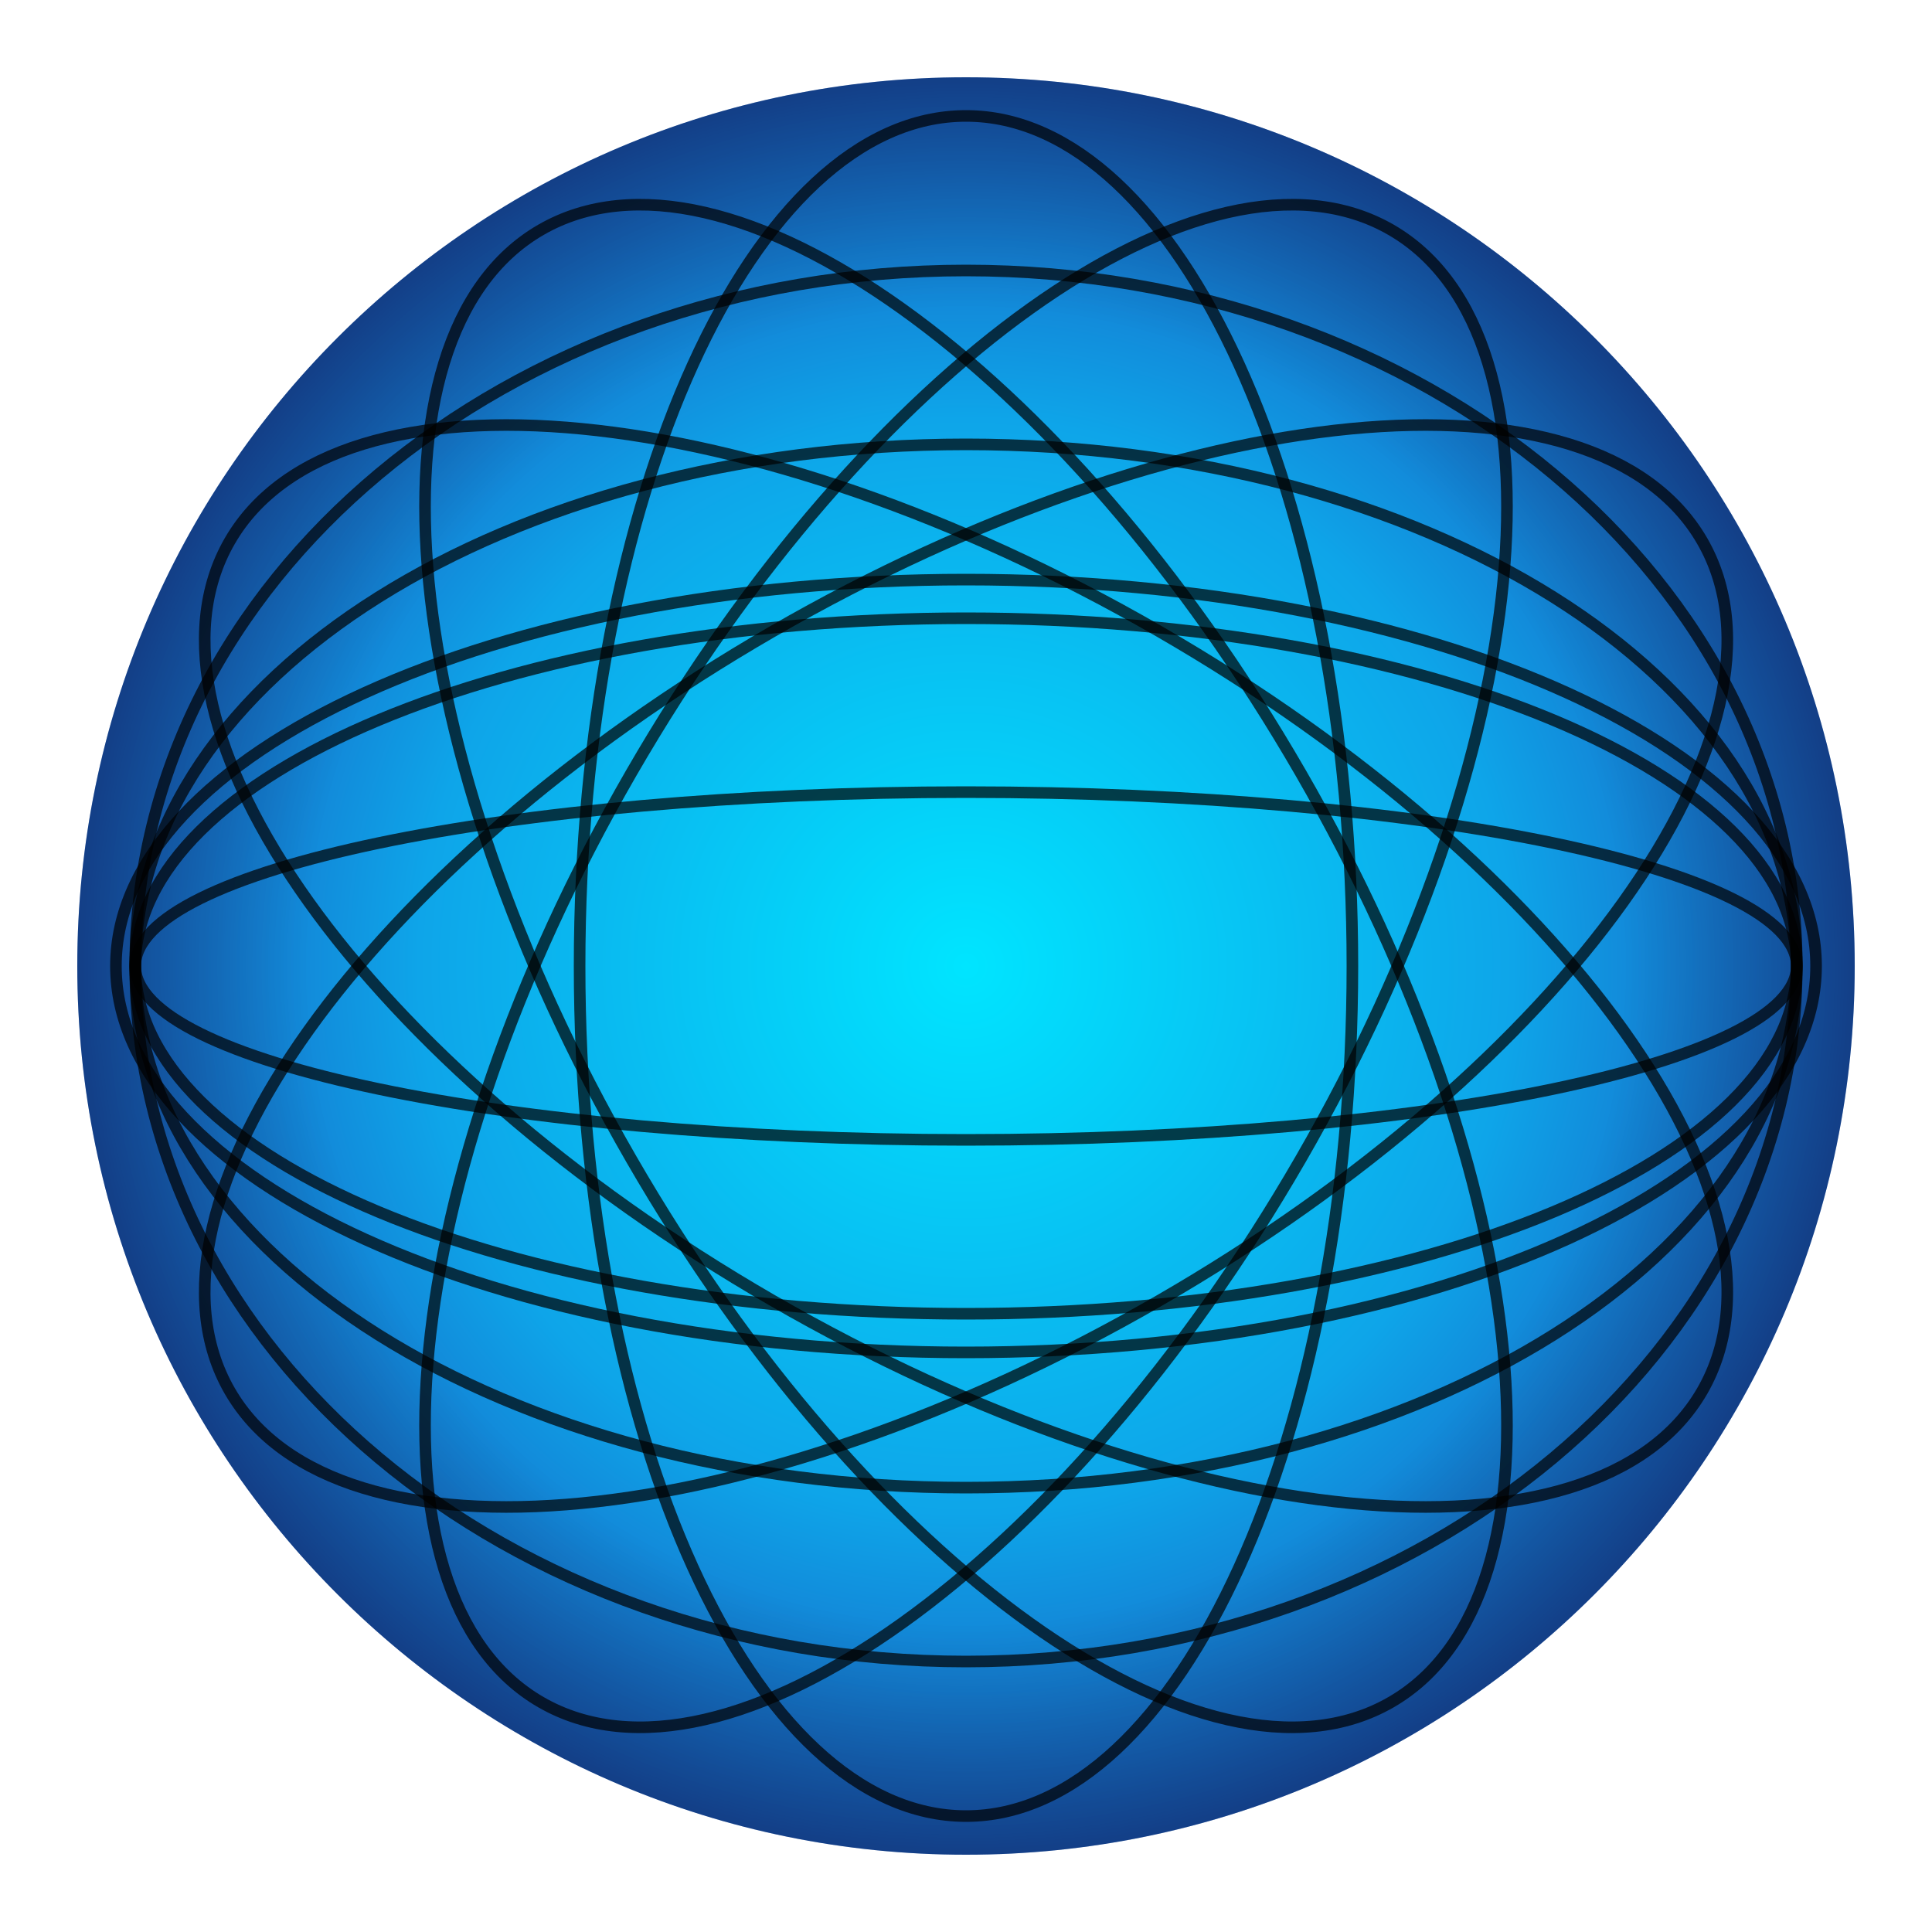
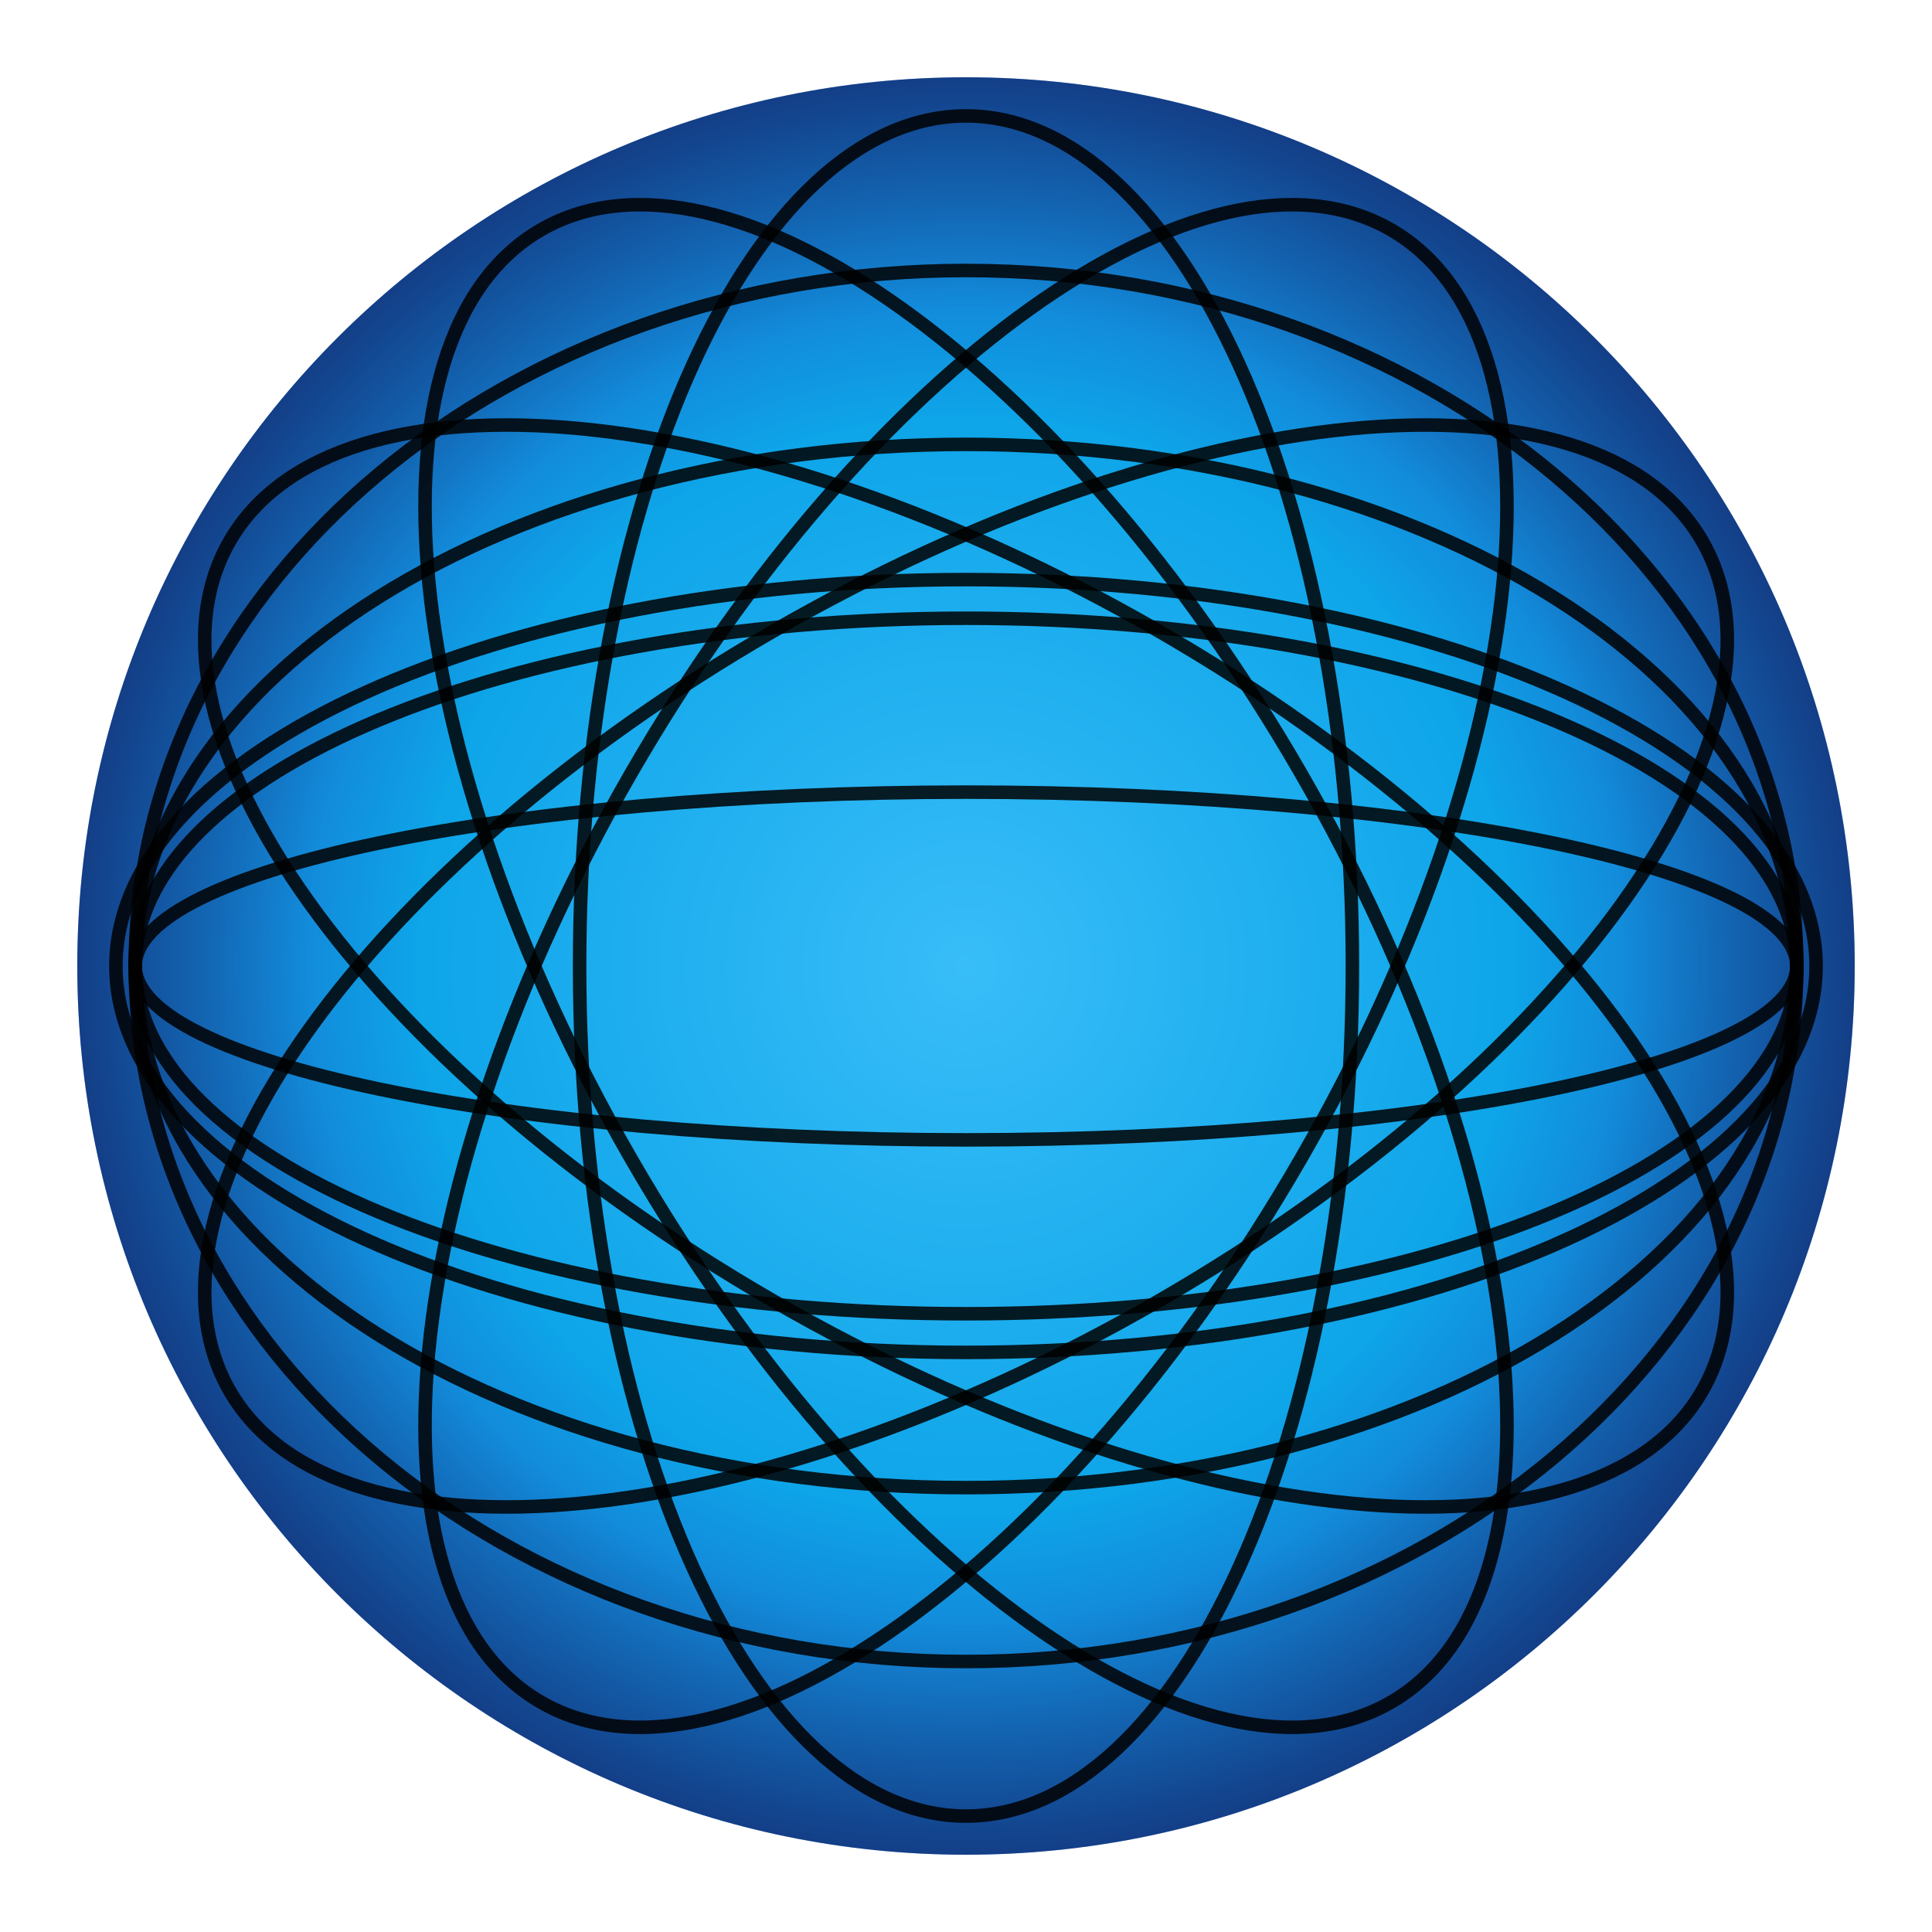
<svg xmlns="http://www.w3.org/2000/svg" viewBox="0 0 1000 1000" width="1000" height="1000">
  <defs>
    <radialGradient id="g" cx="50%" cy="50%" r="55%">
-       <stop offset="0%" stop-color="#00e5ff" />
+       <stop offset="0%" stop-color="#38bdf8" />
      <stop offset="55%" stop-color="#0ea5e9" />
      <stop offset="100%" stop-color="#1e40af" />
    </radialGradient>
    <radialGradient id="v" cx="50%" cy="50%" r="52%">
      <stop offset="70%" stop-color="#000000" stop-opacity="0" />
      <stop offset="100%" stop-color="#000000" stop-opacity="0.35" />
    </radialGradient>
    <clipPath id="sphereClip">
      <circle cx="500" cy="500" r="460" />
    </clipPath>
  </defs>
  <rect width="100%" height="100%" fill="none" />
  <g clip-path="url(#sphereClip)">
    <circle cx="500" cy="500" r="460" fill="url(#g)" />
-     <g fill="none" stroke="#000" stroke-opacity="0.7" stroke-width="6">
+     <g fill="none" stroke="#000" stroke-opacity="0.85" stroke-width="7">
      <ellipse cx="500" cy="500" rx="430" ry="360" />
      <ellipse cx="500" cy="500" rx="430" ry="270" />
      <ellipse cx="500" cy="500" rx="430" ry="180" />
      <ellipse cx="500" cy="500" rx="430" ry="90" />
    </g>
-     <g fill="none" stroke="#000" stroke-opacity="0.7" stroke-width="6">
+     <g fill="none" stroke="#000" stroke-opacity="0.85" stroke-width="7">
      <ellipse cx="500" cy="500" rx="200" ry="440" />
      <g transform="rotate(30 500 500)">
        <ellipse cx="500" cy="500" rx="200" ry="440" />
      </g>
      <g transform="rotate(60 500 500)">
        <ellipse cx="500" cy="500" rx="200" ry="440" />
      </g>
      <g transform="rotate(90 500 500)">
        <ellipse cx="500" cy="500" rx="200" ry="440" />
      </g>
      <g transform="rotate(120 500 500)">
        <ellipse cx="500" cy="500" rx="200" ry="440" />
      </g>
      <g transform="rotate(150 500 500)">
        <ellipse cx="500" cy="500" rx="200" ry="440" />
      </g>
    </g>
    <circle cx="500" cy="500" r="460" fill="url(#v)" />
  </g>
</svg>
